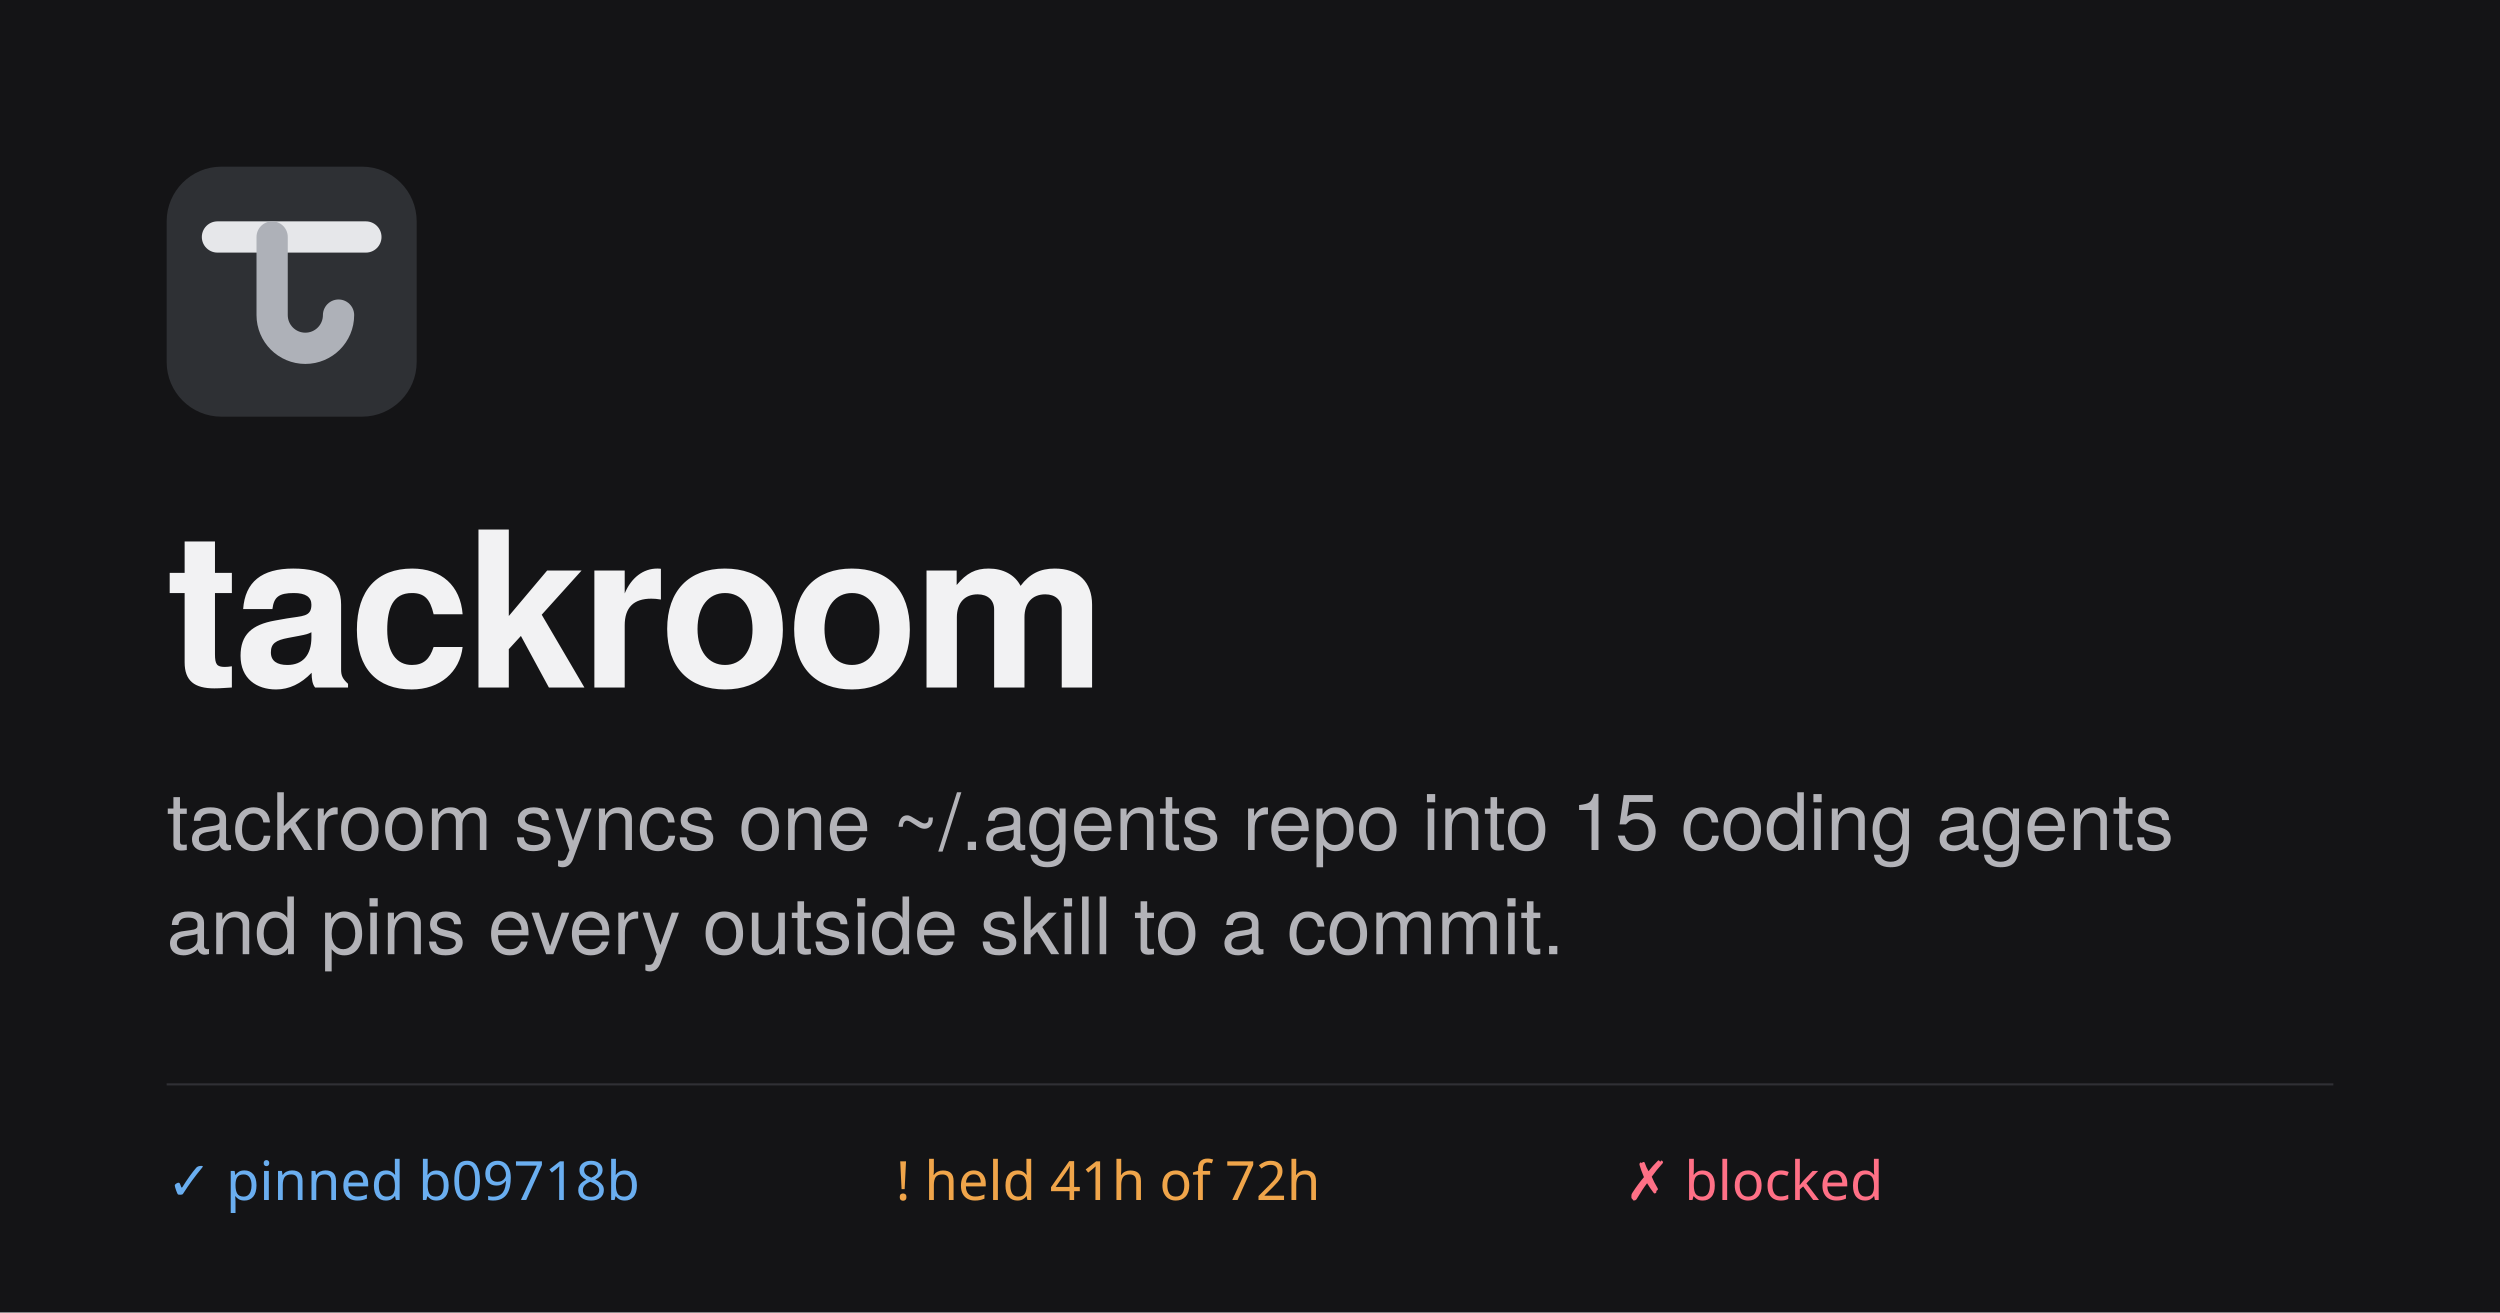
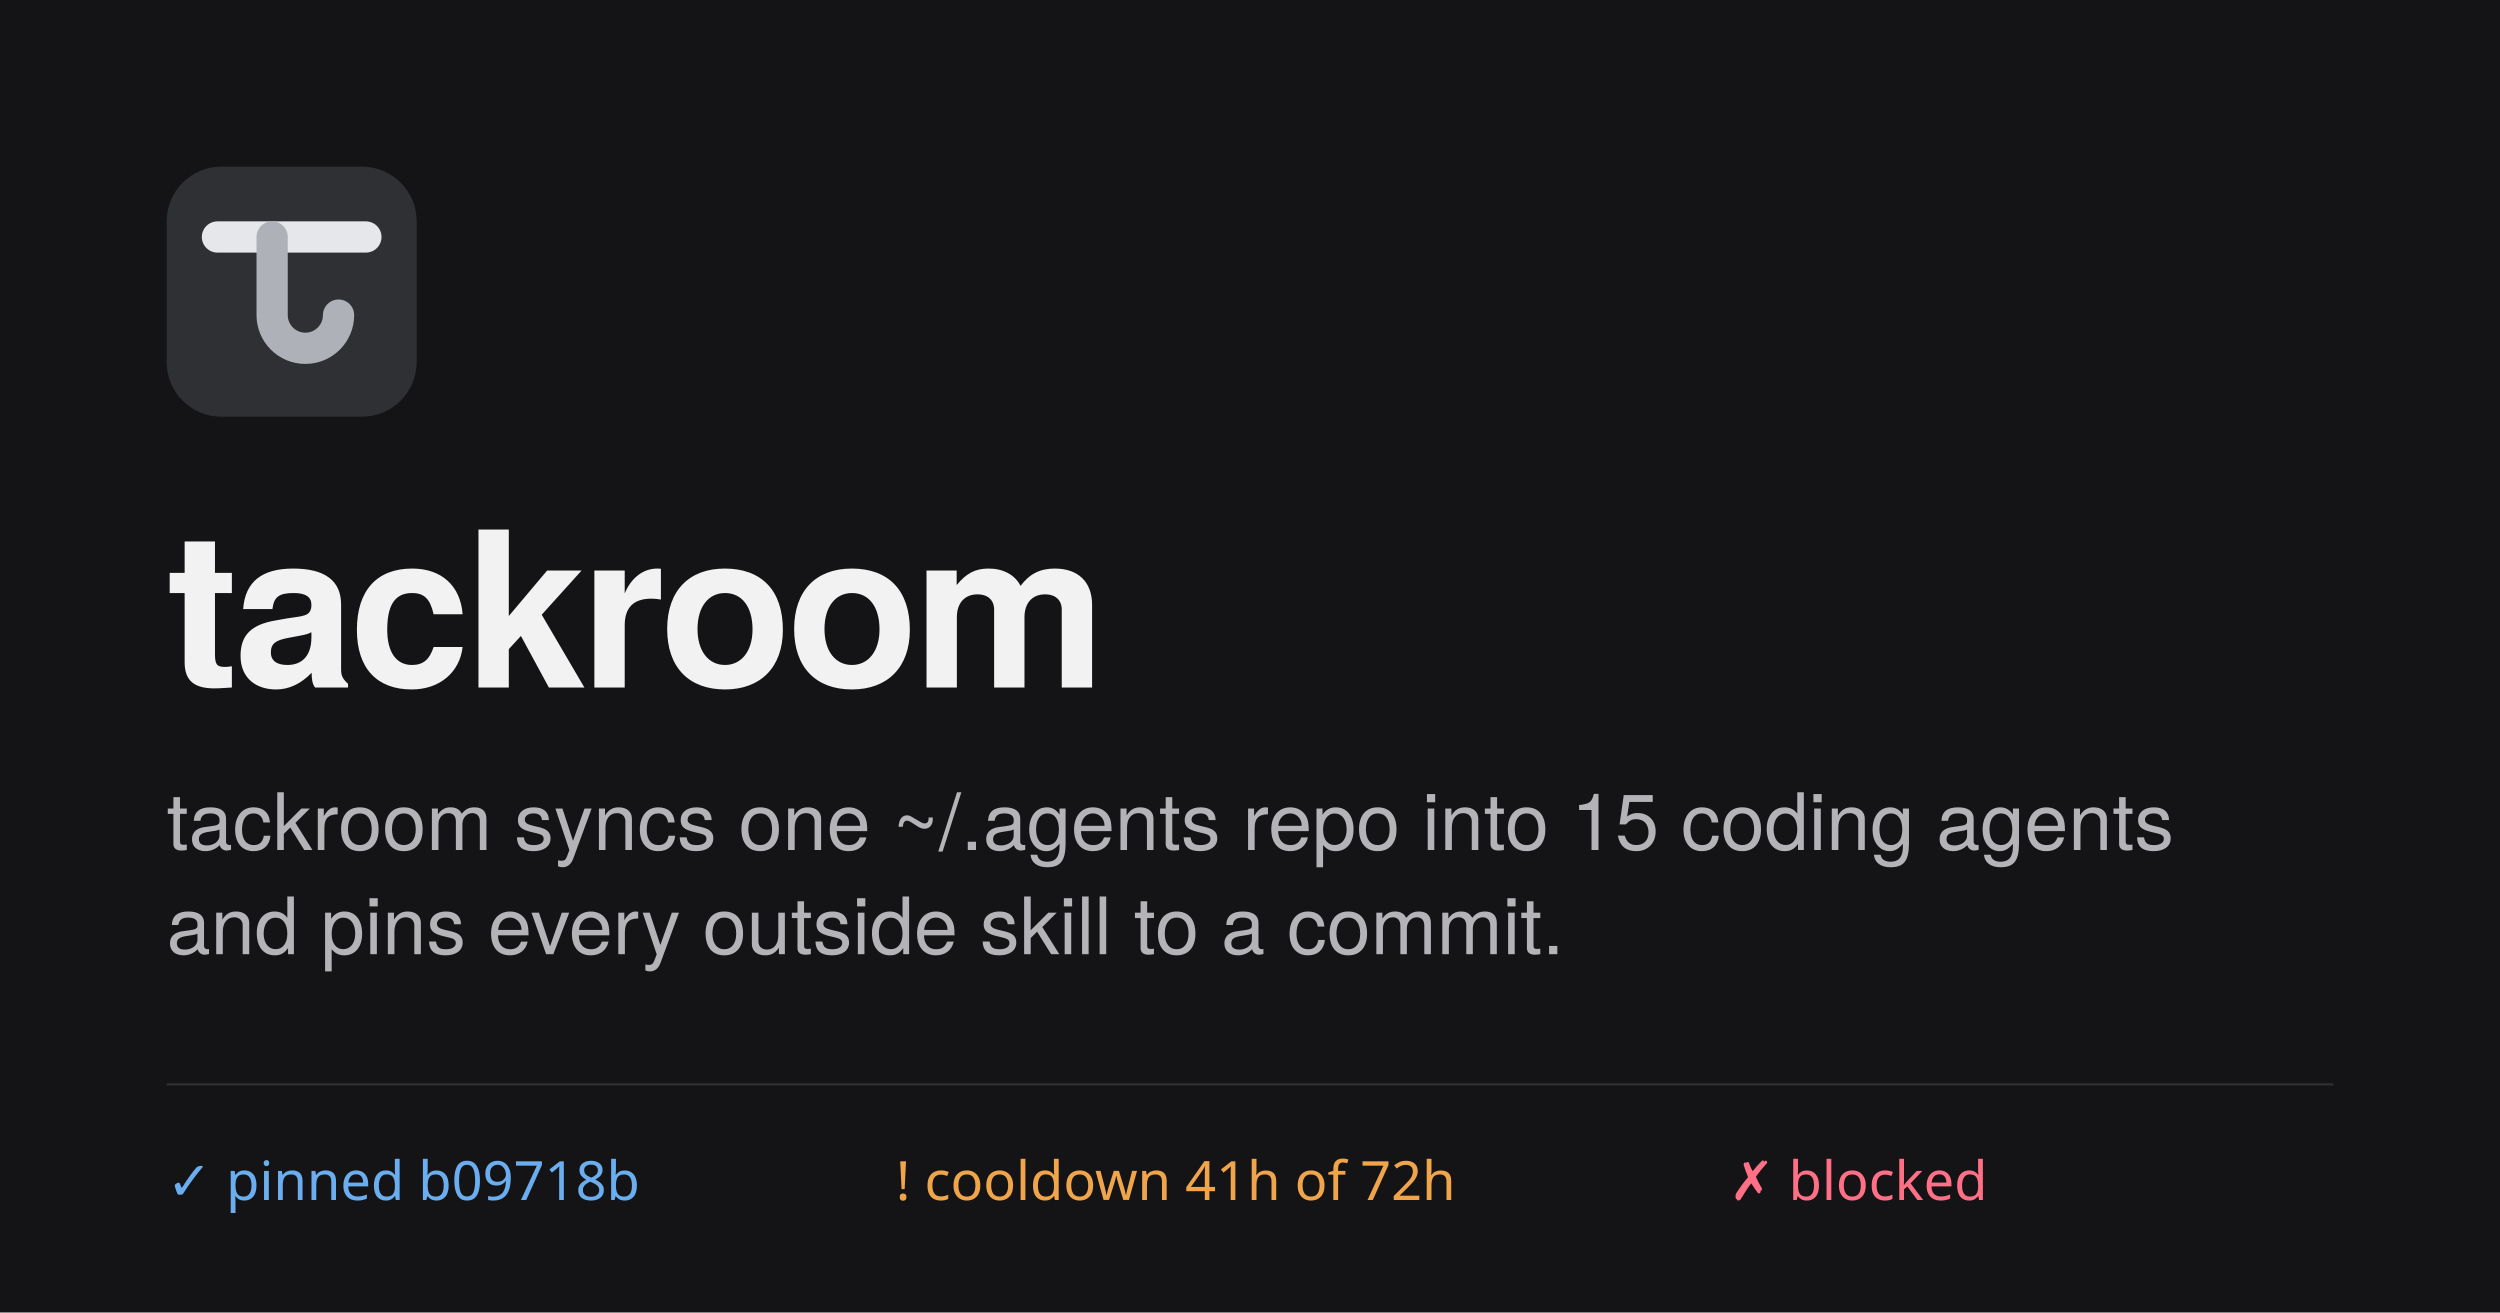
<svg xmlns="http://www.w3.org/2000/svg" width="1200" height="630" viewBox="0 0 1200 630">
  <rect width="1200" height="630" fill="#141416" />
  <g transform="translate(80 80) scale(1.875)">
    <rect width="64" height="64" rx="14" fill="#2e3034" />
    <path d="M13 18H51" stroke="#e6e7ea" stroke-width="8" stroke-linecap="round" />
    <path d="M27 18V38a8.5 8.5 0 0 0 17 0" fill="none" stroke="#aeb1b8" stroke-width="8" stroke-linecap="round" />
  </g>
  <text x="80" y="330" fill="#f2f2f3" font-family="Helvetica Neue" font-weight="700" font-size="104" letter-spacing="-2.6">tackroom</text>
  <text font-family="Helvetica Neue" font-size="38" fill="#b3b3b8">
    <tspan x="80" y="408">tackroom syncs one ~/.agents repo into 15 coding agents</tspan>
    <tspan x="80" y="458">and pins every outside skill to a commit.</tspan>
  </text>
  <rect x="80" y="520" width="1040" height="1" fill="#303035" />
  <text y="576" font-family="Menlo" font-size="26" xml:space="preserve">
    <tspan x="80" fill="#6aaef0">✓ pinned b09718b</tspan>
-     <tspan x="430" fill="#f0a54a">! held 41h of 72h</tspan>
-     <tspan x="780" fill="#ff7086">✗ blocked</tspan>
+     <tspan x="430" fill="#f0a54a">! cooldown 41h of 72h</tspan>
+     <tspan x="830" fill="#ff7086">✗ blocked</tspan>
  </text>
</svg>
